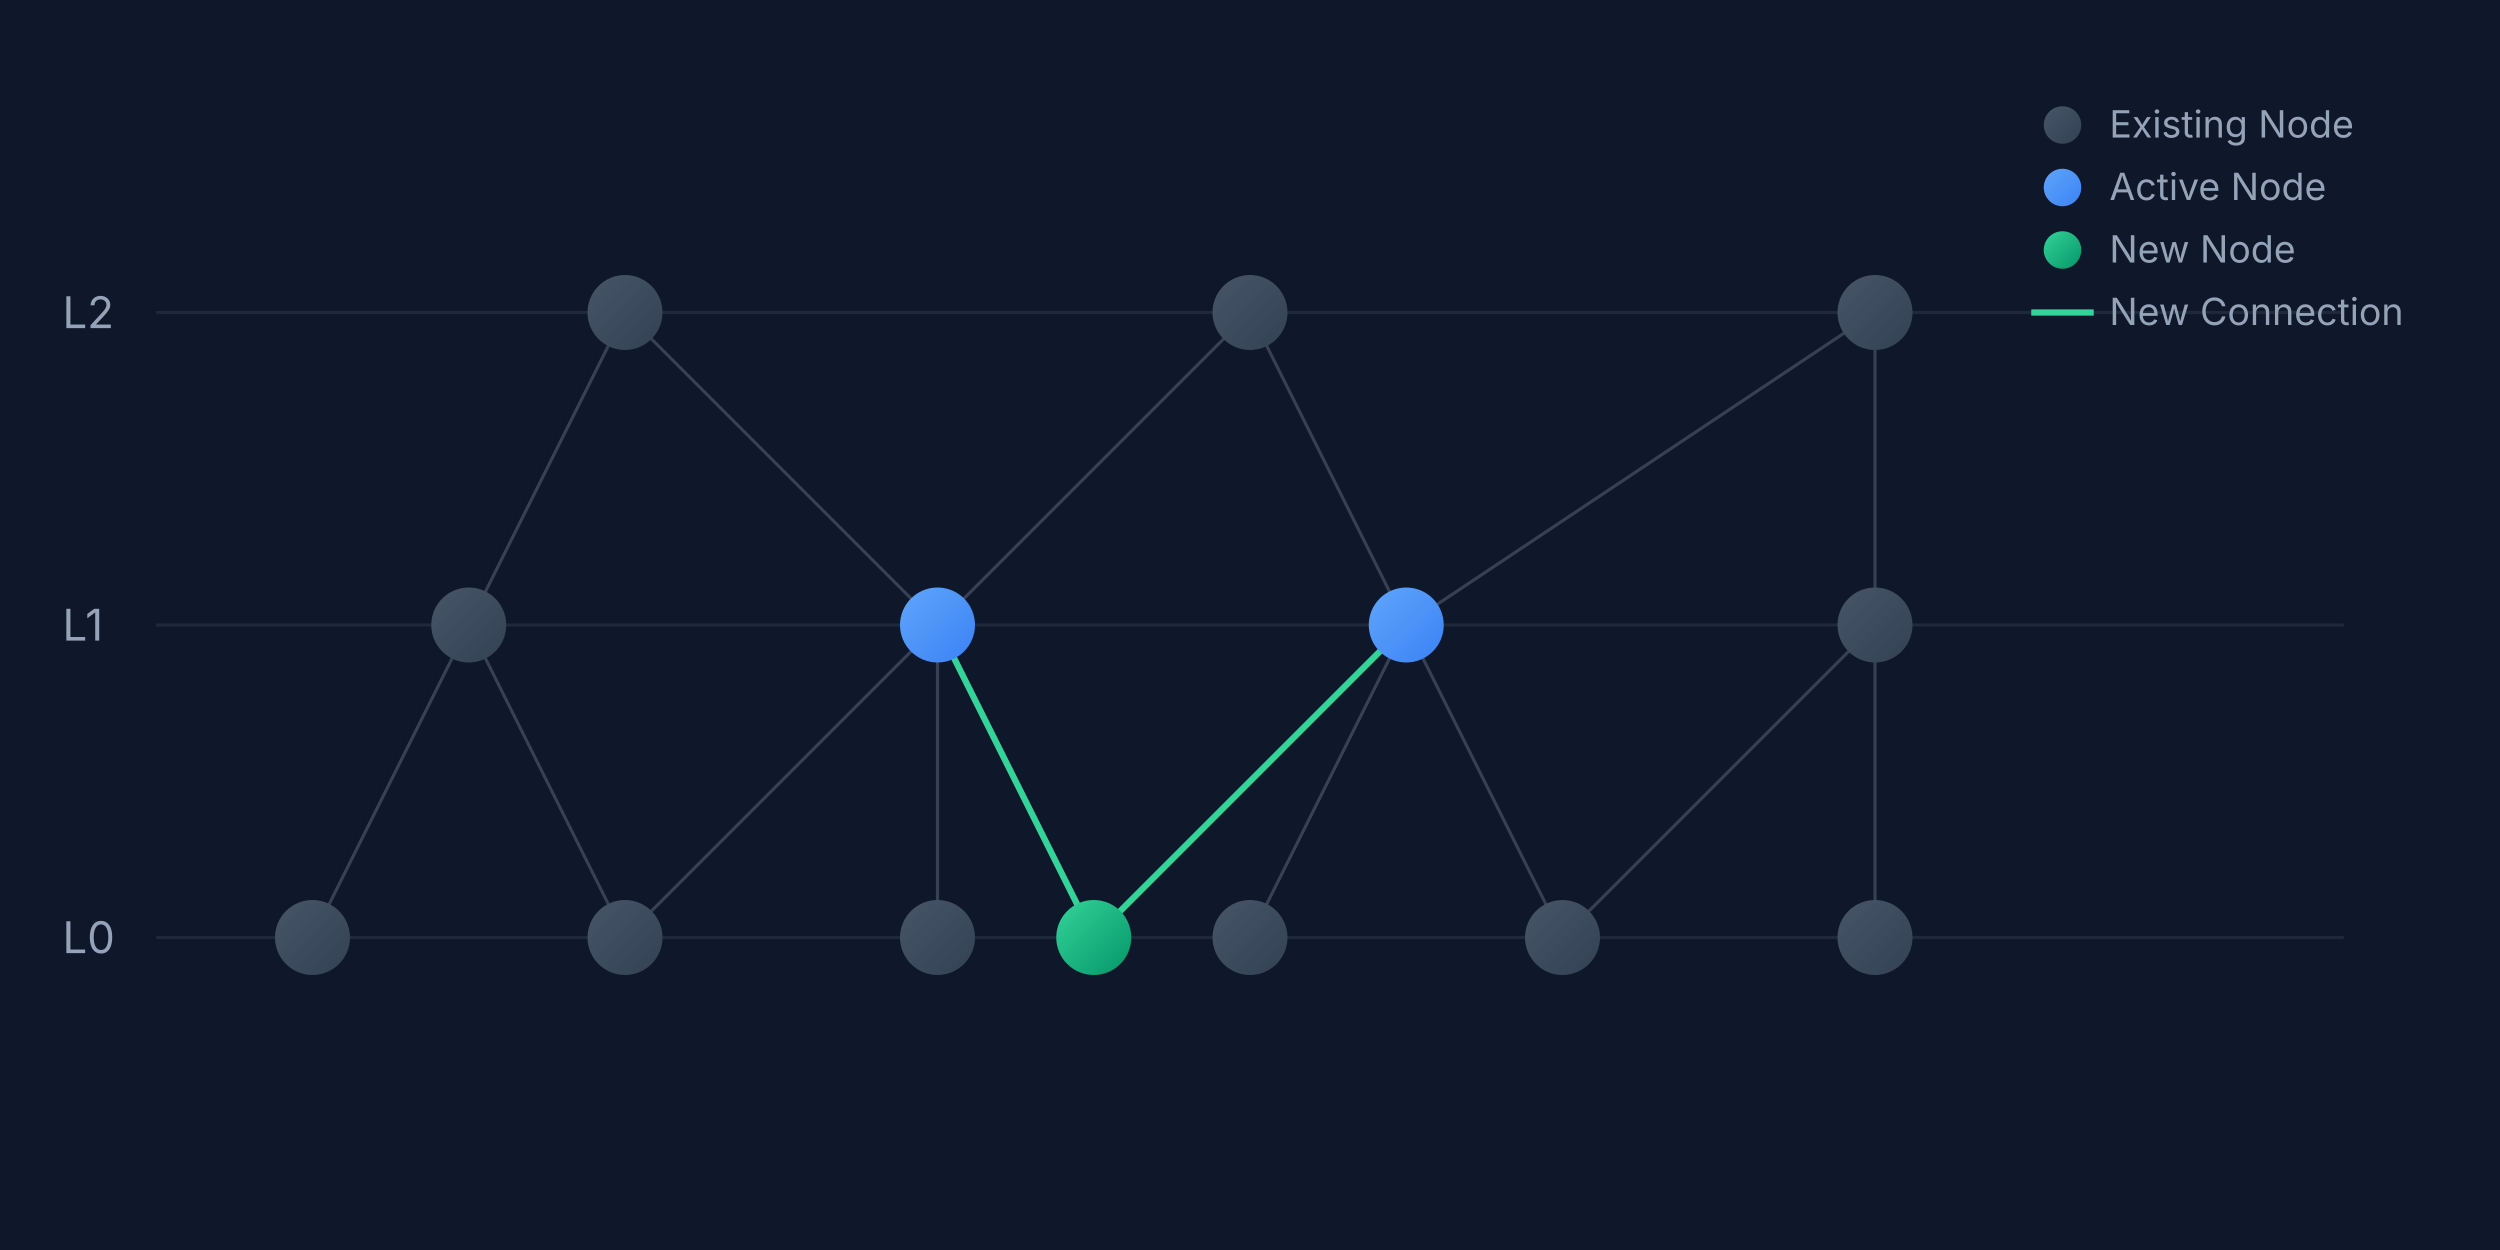
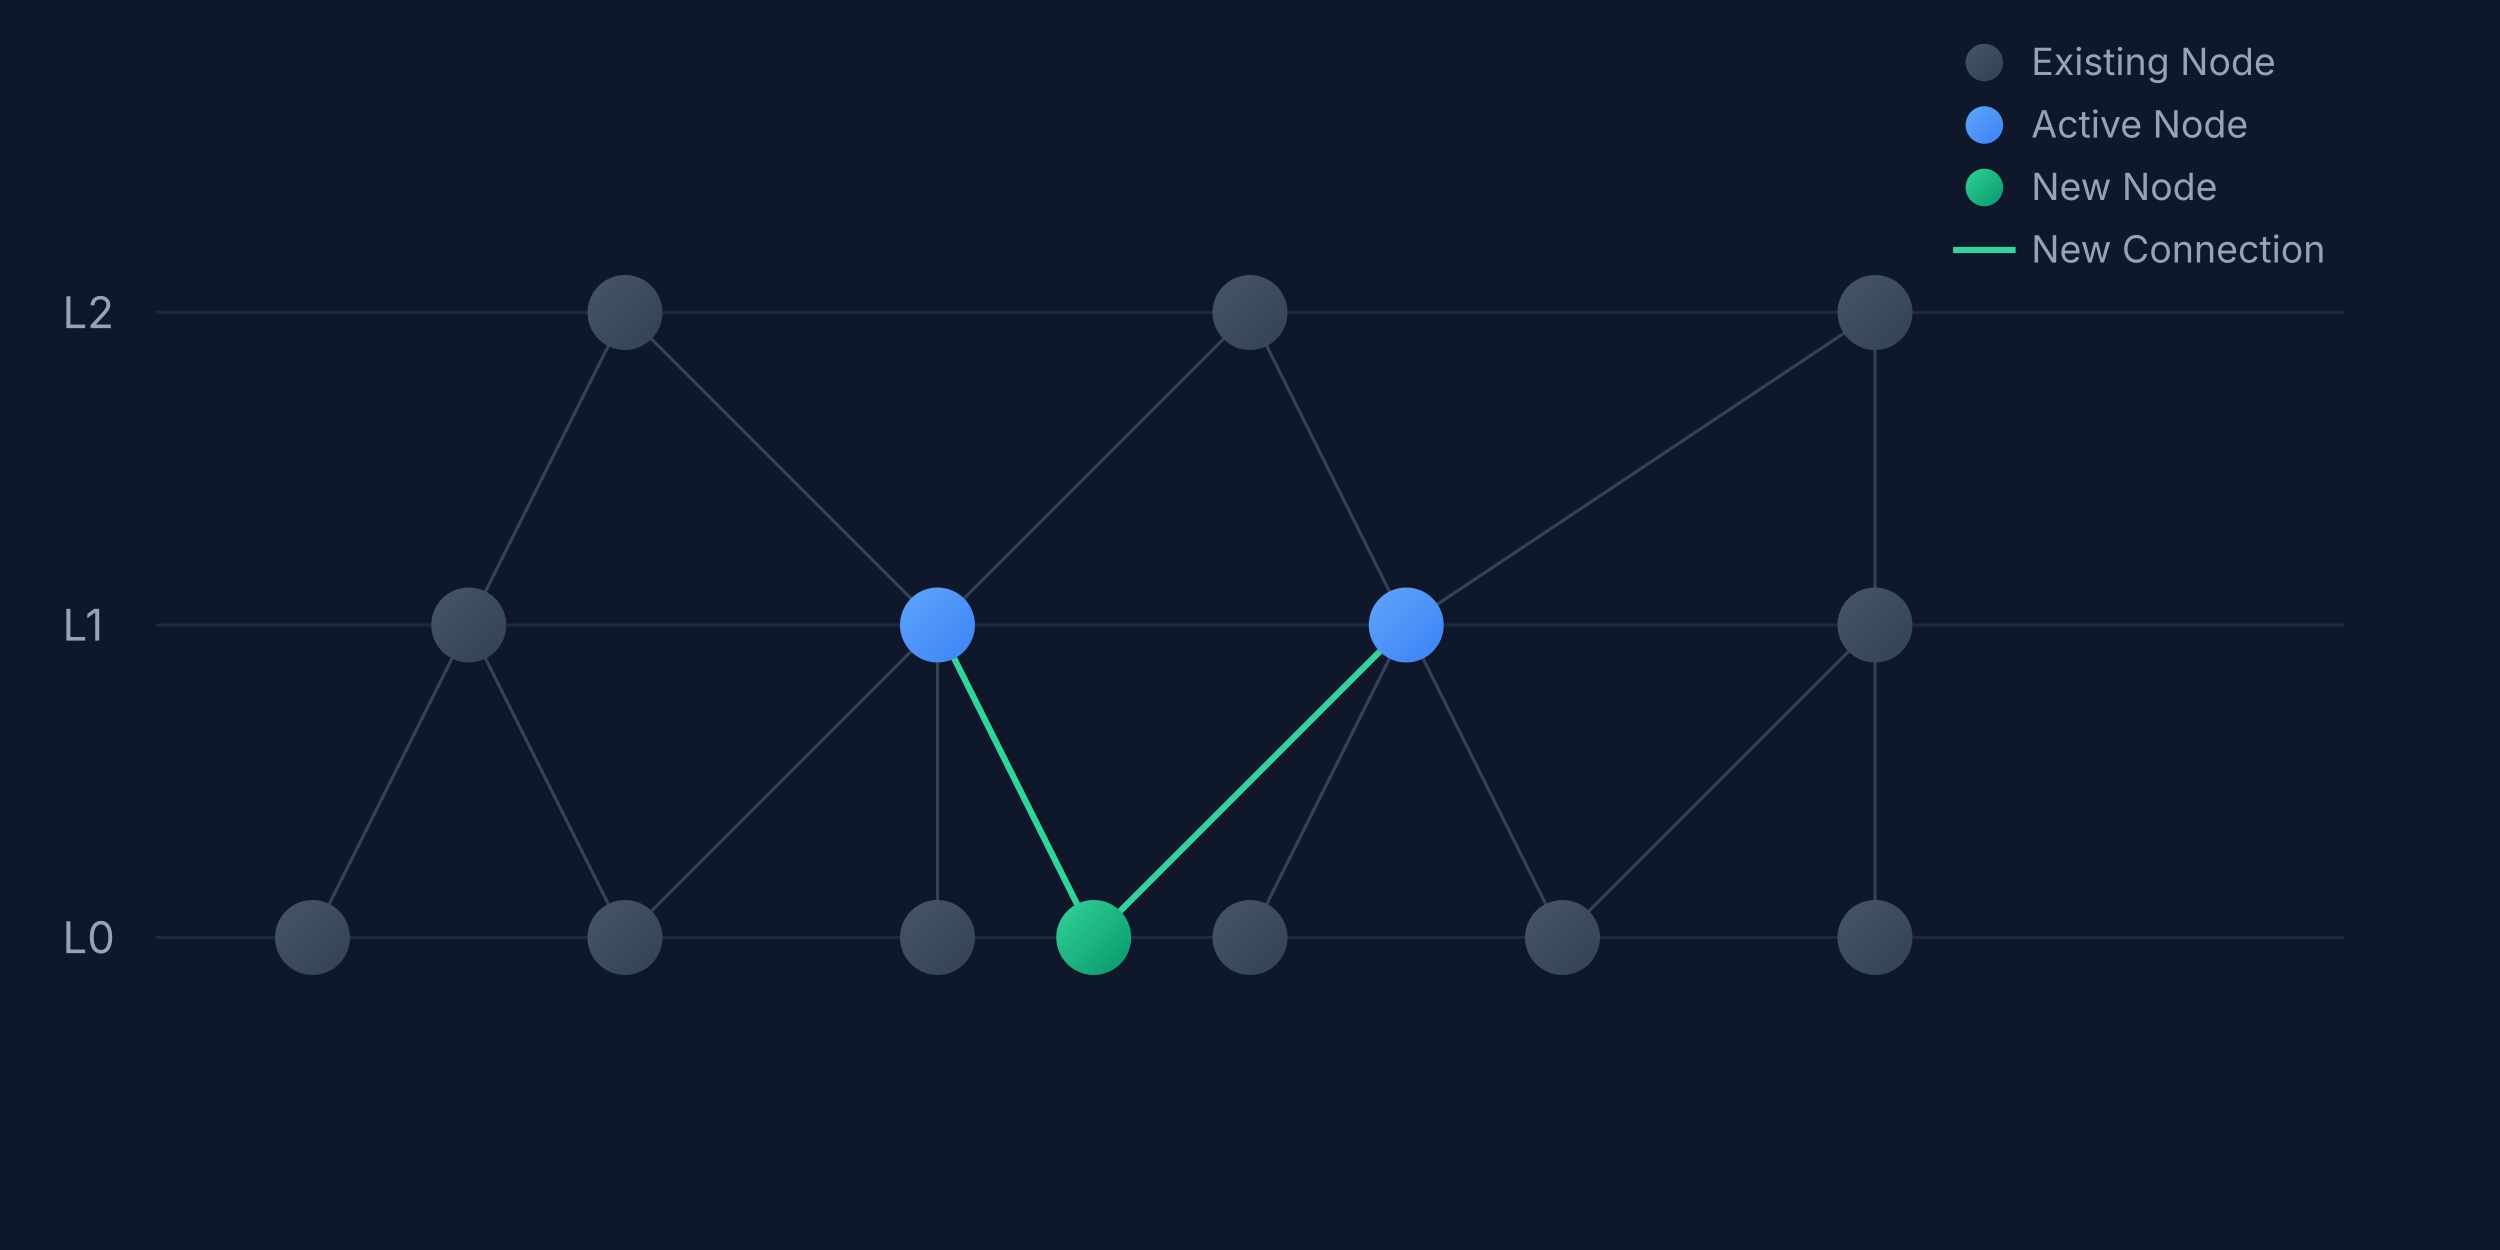
<svg xmlns="http://www.w3.org/2000/svg" viewBox="0 0 800 400">
  <rect width="800" height="400" fill="#0F172A" />
  <defs>
    <linearGradient id="nodeGradient" x1="0%" y1="0%" x2="100%" y2="100%">
      <stop offset="0%" style="stop-color:#475569" />
      <stop offset="100%" style="stop-color:#334155" />
    </linearGradient>
    <linearGradient id="activeNodeGradient" x1="0%" y1="0%" x2="100%" y2="100%">
      <stop offset="0%" style="stop-color:#60A5FA" />
      <stop offset="100%" style="stop-color:#3B82F6" />
    </linearGradient>
    <linearGradient id="newNodeGradient" x1="0%" y1="0%" x2="100%" y2="100%">
      <stop offset="0%" style="stop-color:#34D399" />
      <stop offset="100%" style="stop-color:#059669" />
    </linearGradient>
  </defs>
  <g id="layers" stroke="#1E293B" stroke-width="1">
    <line x1="50" y1="100" x2="750" y2="100" />
    <line x1="50" y1="200" x2="750" y2="200" />
    <line x1="50" y1="300" x2="750" y2="300" />
  </g>
  <g font-family="Inter, Arial" font-size="14" fill="#94A3B8">
    <text x="20" y="105">L2</text>
    <text x="20" y="205">L1</text>
    <text x="20" y="305">L0</text>
  </g>
  <g stroke="#94A3B8" stroke-width="1" stroke-opacity="0.3">
    <path d="M200,100 L150,200" />
    <path d="M200,100 L300,200" />
    <path d="M400,100 L300,200" />
    <path d="M400,100 L450,200" />
    <path d="M600,100 L450,200" />
    <path d="M600,100 L600,200" />
    <path d="M150,200 L100,300" />
    <path d="M150,200 L200,300" />
    <path d="M300,200 L200,300" />
    <path d="M300,200 L300,300" />
    <path d="M450,200 L400,300" />
    <path d="M450,200 L500,300" />
    <path d="M600,200 L500,300" />
    <path d="M600,200 L600,300" />
  </g>
  <g stroke="#34D399" stroke-width="2">
    <path d="M450,200 L350,300">
      <animate attributeName="stroke-dasharray" values="0,1000;200,0" dur="1s" begin="0.5s" fill="freeze" />
    </path>
    <path d="M300,200 L350,300">
      <animate attributeName="stroke-dasharray" values="0,1000;200,0" dur="1s" begin="1s" fill="freeze" />
    </path>
  </g>
  <g id="nodes">
    <circle cx="200" cy="100" r="12" fill="url(#nodeGradient)" />
    <circle cx="400" cy="100" r="12" fill="url(#nodeGradient)" />
    <circle cx="600" cy="100" r="12" fill="url(#nodeGradient)" />
    <circle cx="150" cy="200" r="12" fill="url(#nodeGradient)" />
    <circle cx="300" cy="200" r="12" fill="url(#activeNodeGradient)" />
    <circle cx="450" cy="200" r="12" fill="url(#activeNodeGradient)" />
    <circle cx="600" cy="200" r="12" fill="url(#nodeGradient)" />
    <circle cx="100" cy="300" r="12" fill="url(#nodeGradient)" />
    <circle cx="200" cy="300" r="12" fill="url(#nodeGradient)" />
    <circle cx="300" cy="300" r="12" fill="url(#nodeGradient)" />
    <circle cx="400" cy="300" r="12" fill="url(#nodeGradient)" />
    <circle cx="500" cy="300" r="12" fill="url(#nodeGradient)" />
    <circle cx="600" cy="300" r="12" fill="url(#nodeGradient)" />
    <circle cx="350" cy="300" r="12" fill="url(#newNodeGradient)">
      <animate attributeName="r" values="0;12" dur="0.5s" fill="freeze" />
      <animate attributeName="opacity" values="0;1" dur="0.5s" fill="freeze" />
    </circle>
  </g>
-   <g transform="translate(650, 30)" font-family="Inter, Arial" font-size="12" fill="#94A3B8">
+   <g transform="translate(625, 10)" font-family="Inter, Arial" font-size="12" fill="#94A3B8">
    <circle cx="10" cy="10" r="6" fill="url(#nodeGradient)" />
    <text x="25" y="14">Existing Node</text>
    <circle cx="10" cy="30" r="6" fill="url(#activeNodeGradient)" />
    <text x="25" y="34">Active Node</text>
    <circle cx="10" cy="50" r="6" fill="url(#newNodeGradient)" />
    <text x="25" y="54">New Node</text>
    <path d="M0,70 L20,70" stroke="#34D399" stroke-width="2" />
    <text x="25" y="74">New Connection</text>
  </g>
</svg>
